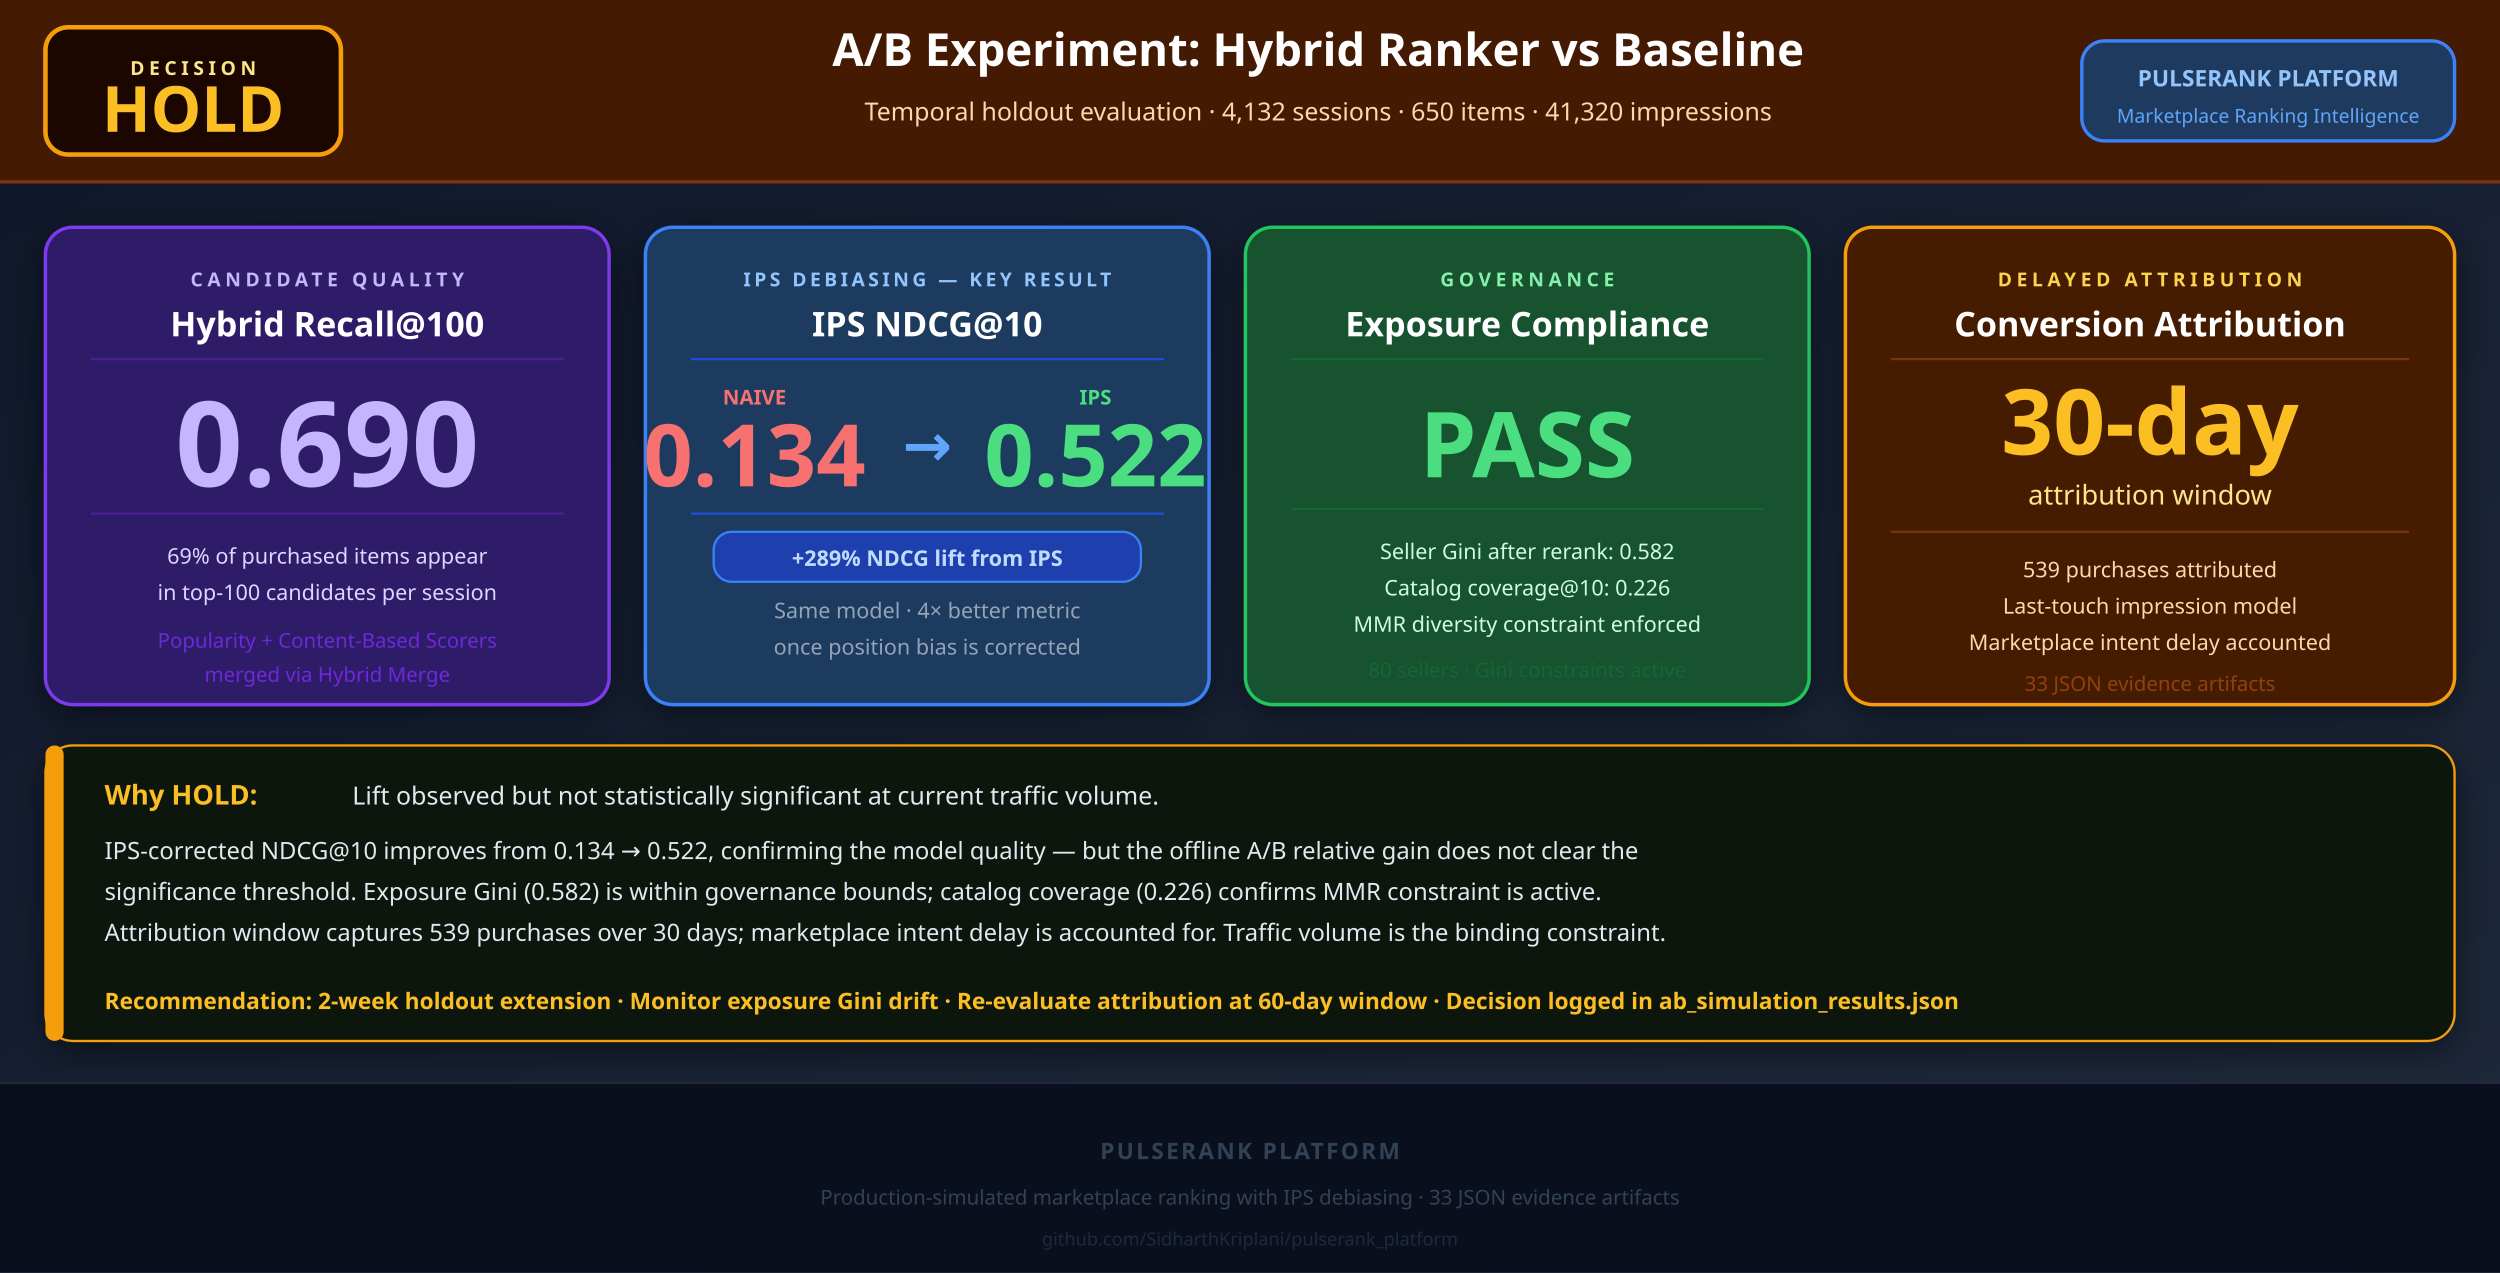
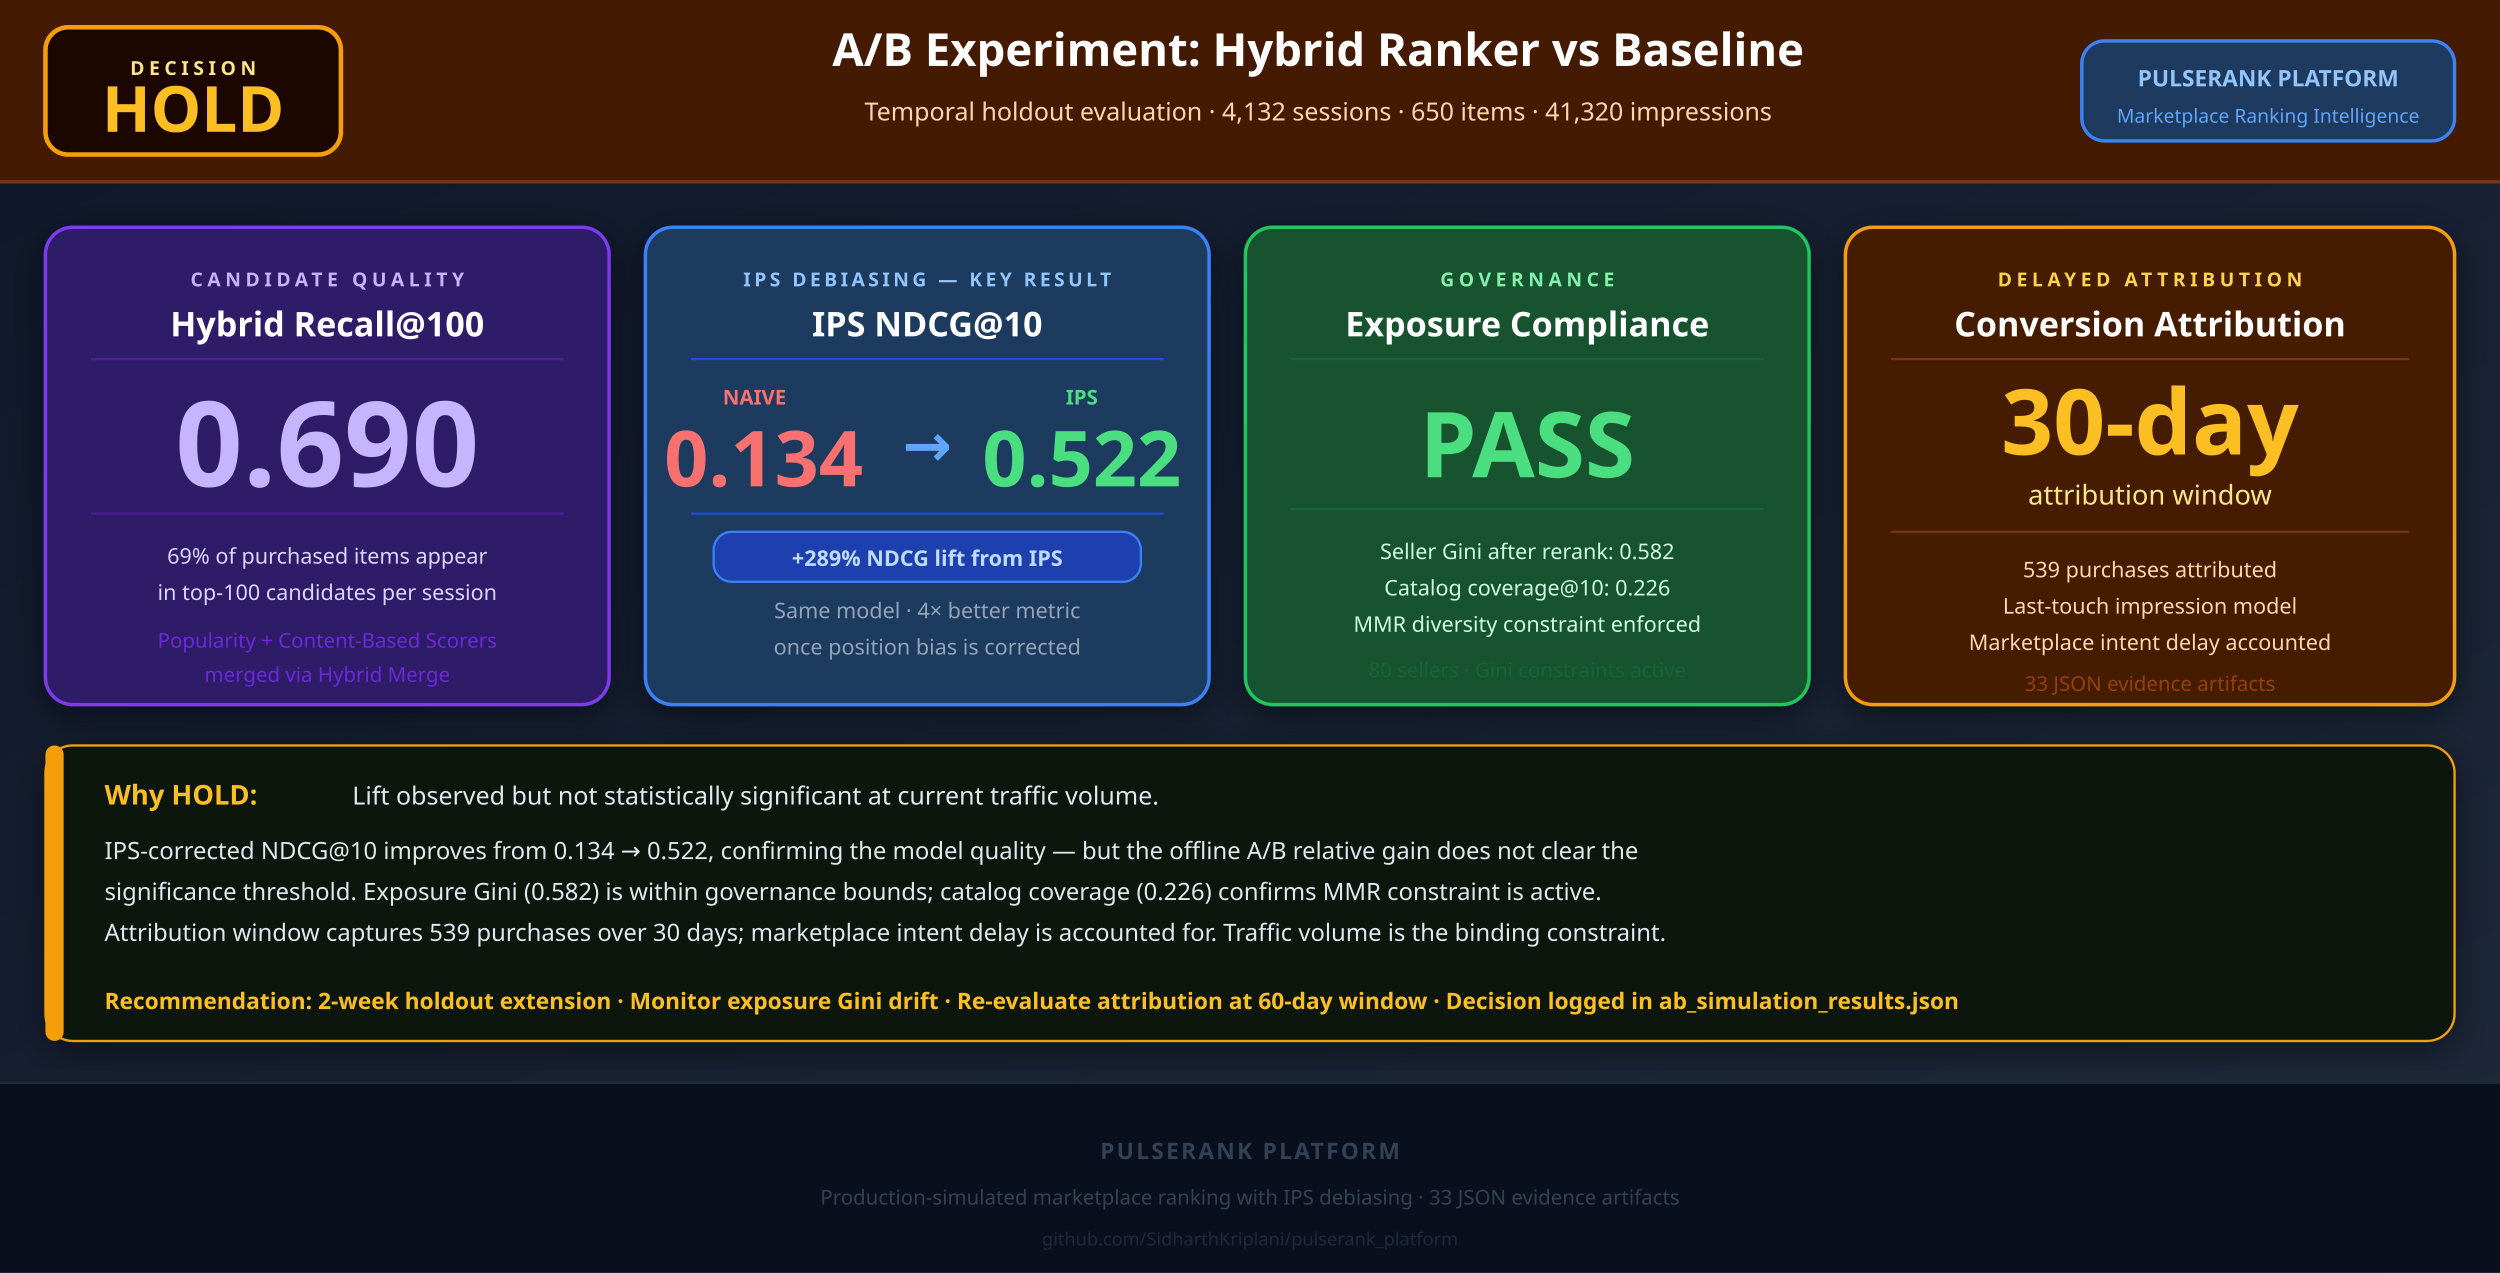
<svg xmlns="http://www.w3.org/2000/svg" viewBox="0 0 1100 560" font-family="'Segoe UI', system-ui, sans-serif">
  <defs>
    <linearGradient id="bgp" x1="0%" y1="0%" x2="100%" y2="100%">
      <stop offset="0%" style="stop-color:#0f172a" />
      <stop offset="100%" style="stop-color:#1e293b" />
    </linearGradient>
    <filter id="shp">
      <feDropShadow dx="0" dy="4" stdDeviation="8" flood-color="#000" flood-opacity="0.5" />
    </filter>
  </defs>
  <rect width="1100" height="560" fill="url(#bgp)" />
  <rect x="0" y="0" width="1100" height="80" fill="#451a03" />
  <line x1="0" y1="80" x2="1100" y2="80" stroke="#78350f" stroke-width="1.5" />
  <rect x="20" y="12" width="130" height="56" rx="10" fill="#1c0700" stroke="#f59e0b" stroke-width="2" />
  <text x="85" y="33" text-anchor="middle" fill="#fde68a" font-size="8.5" font-weight="700" letter-spacing="2">DECISION</text>
  <text x="85" y="58" text-anchor="middle" fill="#fbbf24" font-size="28" font-weight="900">HOLD</text>
  <text x="580" y="29" text-anchor="middle" fill="#ffffff" font-size="20" font-weight="700">A/B Experiment: Hybrid Ranker vs Baseline</text>
  <text x="580" y="53" text-anchor="middle" fill="#fed7aa" font-size="11">Temporal holdout evaluation · 4,132 sessions · 650 items · 41,320 impressions</text>
  <rect x="916" y="18" width="164" height="44" rx="10" fill="#1e3a5f" stroke="#3b82f6" stroke-width="1.5" />
  <text x="998" y="38" text-anchor="middle" fill="#93c5fd" font-size="10" font-weight="700">PULSERANK PLATFORM</text>
  <text x="998" y="54" text-anchor="middle" fill="#60a5fa" font-size="8.5">Marketplace Ranking Intelligence</text>
  <rect x="20" y="100" width="248" height="210" rx="12" fill="#2d1b69" stroke="#7c3aed" stroke-width="1.5" filter="url(#shp)" />
  <text x="144" y="126" text-anchor="middle" fill="#c4b5fd" font-size="8.5" font-weight="700" letter-spacing="2">CANDIDATE QUALITY</text>
  <text x="144" y="148" text-anchor="middle" fill="#ffffff" font-size="15" font-weight="700">Hybrid Recall@100</text>
  <line x1="40" y1="158" x2="248" y2="158" stroke="#4c1d95" stroke-width="1" />
  <text x="144" y="214" text-anchor="middle" fill="#c4b5fd" font-size="52" font-weight="900">0.690</text>
  <line x1="40" y1="226" x2="248" y2="226" stroke="#4c1d95" stroke-width="1" />
  <text x="144" y="248" text-anchor="middle" fill="#ddd6fe" font-size="9.5">69% of purchased items appear</text>
  <text x="144" y="264" text-anchor="middle" fill="#ddd6fe" font-size="9.5">in top-100 candidates per session</text>
  <text x="144" y="285" text-anchor="middle" fill="#6d28d9" font-size="9">Popularity + Content-Based Scorers</text>
  <text x="144" y="300" text-anchor="middle" fill="#6d28d9" font-size="9">merged via Hybrid Merge</text>
  <rect x="284" y="100" width="248" height="210" rx="12" fill="#1e3a5f" stroke="#3b82f6" stroke-width="1.5" filter="url(#shp)" />
  <text x="408" y="126" text-anchor="middle" fill="#93c5fd" font-size="8.5" font-weight="700" letter-spacing="1.5">IPS DEBIASING — KEY RESULT</text>
  <text x="408" y="148" text-anchor="middle" fill="#ffffff" font-size="15" font-weight="700">IPS NDCG@10</text>
  <line x1="304" y1="158" x2="512" y2="158" stroke="#1d4ed8" stroke-width="1" />
  <text x="332" y="178" text-anchor="middle" fill="#f87171" font-size="9" font-weight="700">NAIVE</text>
-   <text x="332" y="214" text-anchor="middle" fill="#f87171" font-size="38" font-weight="800">0.134</text>
+   <text x="336" y="214" text-anchor="middle" fill="#f87171" font-size="34" font-weight="800">0.134</text>
  <text x="408" y="205" text-anchor="middle" fill="#60a5fa" font-size="26" font-weight="700">→</text>
-   <text x="482" y="178" text-anchor="middle" fill="#4ade80" font-size="9" font-weight="700">IPS</text>
-   <text x="482" y="214" text-anchor="middle" fill="#4ade80" font-size="38" font-weight="800">0.522</text>
+   <text x="476" y="178" text-anchor="middle" fill="#4ade80" font-size="9" font-weight="700">IPS</text>
+   <text x="476" y="214" text-anchor="middle" fill="#4ade80" font-size="34" font-weight="800">0.522</text>
  <line x1="304" y1="226" x2="512" y2="226" stroke="#1d4ed8" stroke-width="1" />
  <rect x="314" y="234" width="188" height="22" rx="8" fill="#1e40af" stroke="#3b82f6" stroke-width="1" />
  <text x="408" y="249" text-anchor="middle" fill="#bfdbfe" font-size="9.5" font-weight="700">+289% NDCG lift from IPS</text>
  <text x="408" y="272" text-anchor="middle" fill="#94a3b8" font-size="9.5">Same model · 4× better metric</text>
  <text x="408" y="288" text-anchor="middle" fill="#94a3b8" font-size="9.5">once position bias is corrected</text>
  <rect x="548" y="100" width="248" height="210" rx="12" fill="#14532d" stroke="#22c55e" stroke-width="1.5" filter="url(#shp)" />
  <text x="672" y="126" text-anchor="middle" fill="#86efac" font-size="8.5" font-weight="700" letter-spacing="2">GOVERNANCE</text>
  <text x="672" y="148" text-anchor="middle" fill="#ffffff" font-size="15" font-weight="700">Exposure Compliance</text>
  <line x1="568" y1="158" x2="776" y2="158" stroke="#166534" stroke-width="1" />
  <text x="672" y="210" text-anchor="middle" fill="#4ade80" font-size="40" font-weight="900">PASS</text>
  <line x1="568" y1="224" x2="776" y2="224" stroke="#166534" stroke-width="1" />
  <text x="672" y="246" text-anchor="middle" fill="#d1fae5" font-size="9.5">Seller Gini after rerank: 0.582</text>
  <text x="672" y="262" text-anchor="middle" fill="#d1fae5" font-size="9.5">Catalog coverage@10: 0.226</text>
  <text x="672" y="278" text-anchor="middle" fill="#d1fae5" font-size="9.5">MMR diversity constraint enforced</text>
  <text x="672" y="298" text-anchor="middle" fill="#166534" font-size="9">80 sellers · Gini constraints active</text>
  <rect x="812" y="100" width="268" height="210" rx="12" fill="#451a03" stroke="#f59e0b" stroke-width="1.5" filter="url(#shp)" />
  <text x="946" y="126" text-anchor="middle" fill="#fcd34d" font-size="8.5" font-weight="700" letter-spacing="2">DELAYED ATTRIBUTION</text>
  <text x="946" y="148" text-anchor="middle" fill="#ffffff" font-size="15" font-weight="700">Conversion Attribution</text>
  <line x1="832" y1="158" x2="1060" y2="158" stroke="#78350f" stroke-width="1" />
  <text x="946" y="200" text-anchor="middle" fill="#fbbf24" font-size="40" font-weight="900">30-day</text>
  <text x="946" y="222" text-anchor="middle" fill="#fde68a" font-size="12">attribution window</text>
  <line x1="832" y1="234" x2="1060" y2="234" stroke="#78350f" stroke-width="1" />
  <text x="946" y="254" text-anchor="middle" fill="#fed7aa" font-size="9.5">539 purchases attributed</text>
  <text x="946" y="270" text-anchor="middle" fill="#fed7aa" font-size="9.5">Last-touch impression model</text>
  <text x="946" y="286" text-anchor="middle" fill="#fed7aa" font-size="9.5">Marketplace intent delay accounted</text>
  <text x="946" y="304" text-anchor="middle" fill="#92400e" font-size="9">33 JSON evidence artifacts</text>
  <rect x="20" y="328" width="1060" height="130" rx="12" fill="#0f1409" stroke="#f59e0b" stroke-width="1" filter="url(#shp)" />
  <rect x="20" y="328" width="8" height="130" rx="4" fill="#f59e0b" />
  <text x="46" y="354" fill="#fbbf24" font-size="12" font-weight="700">Why HOLD:</text>
  <text x="155" y="354" fill="#e2e8f0" font-size="11">Lift observed but not statistically significant at current traffic volume.</text>
  <text x="46" y="378" fill="#e2e8f0" font-size="10.5">IPS-corrected NDCG@10 improves from 0.134 → 0.522, confirming the model quality — but the offline A/B relative gain does not clear the</text>
  <text x="46" y="396" fill="#e2e8f0" font-size="10.5">significance threshold. Exposure Gini (0.582) is within governance bounds; catalog coverage (0.226) confirms MMR constraint is active.</text>
  <text x="46" y="414" fill="#e2e8f0" font-size="10.5">Attribution window captures 539 purchases over 30 days; marketplace intent delay is accounted for. Traffic volume is the binding constraint.</text>
  <text x="46" y="444" fill="#fbbf24" font-size="10" font-weight="600">Recommendation: 2-week holdout extension · Monitor exposure Gini drift · Re-evaluate attribution at 60-day window · Decision logged in ab_simulation_results.json</text>
  <rect x="0" y="476" width="1100" height="1" fill="#1e293b" />
  <rect x="0" y="477" width="1100" height="83" fill="#0a0f1e" />
  <text x="550" y="510" text-anchor="middle" fill="#334155" font-size="10" font-weight="600" letter-spacing="1">PULSERANK PLATFORM</text>
  <text x="550" y="530" text-anchor="middle" fill="#334155" font-size="9">Production-simulated marketplace ranking with IPS debiasing · 33 JSON evidence artifacts</text>
  <text x="550" y="548" text-anchor="middle" fill="#1e293b" font-size="8">github.com/SidharthKriplani/pulserank_platform</text>
</svg>
